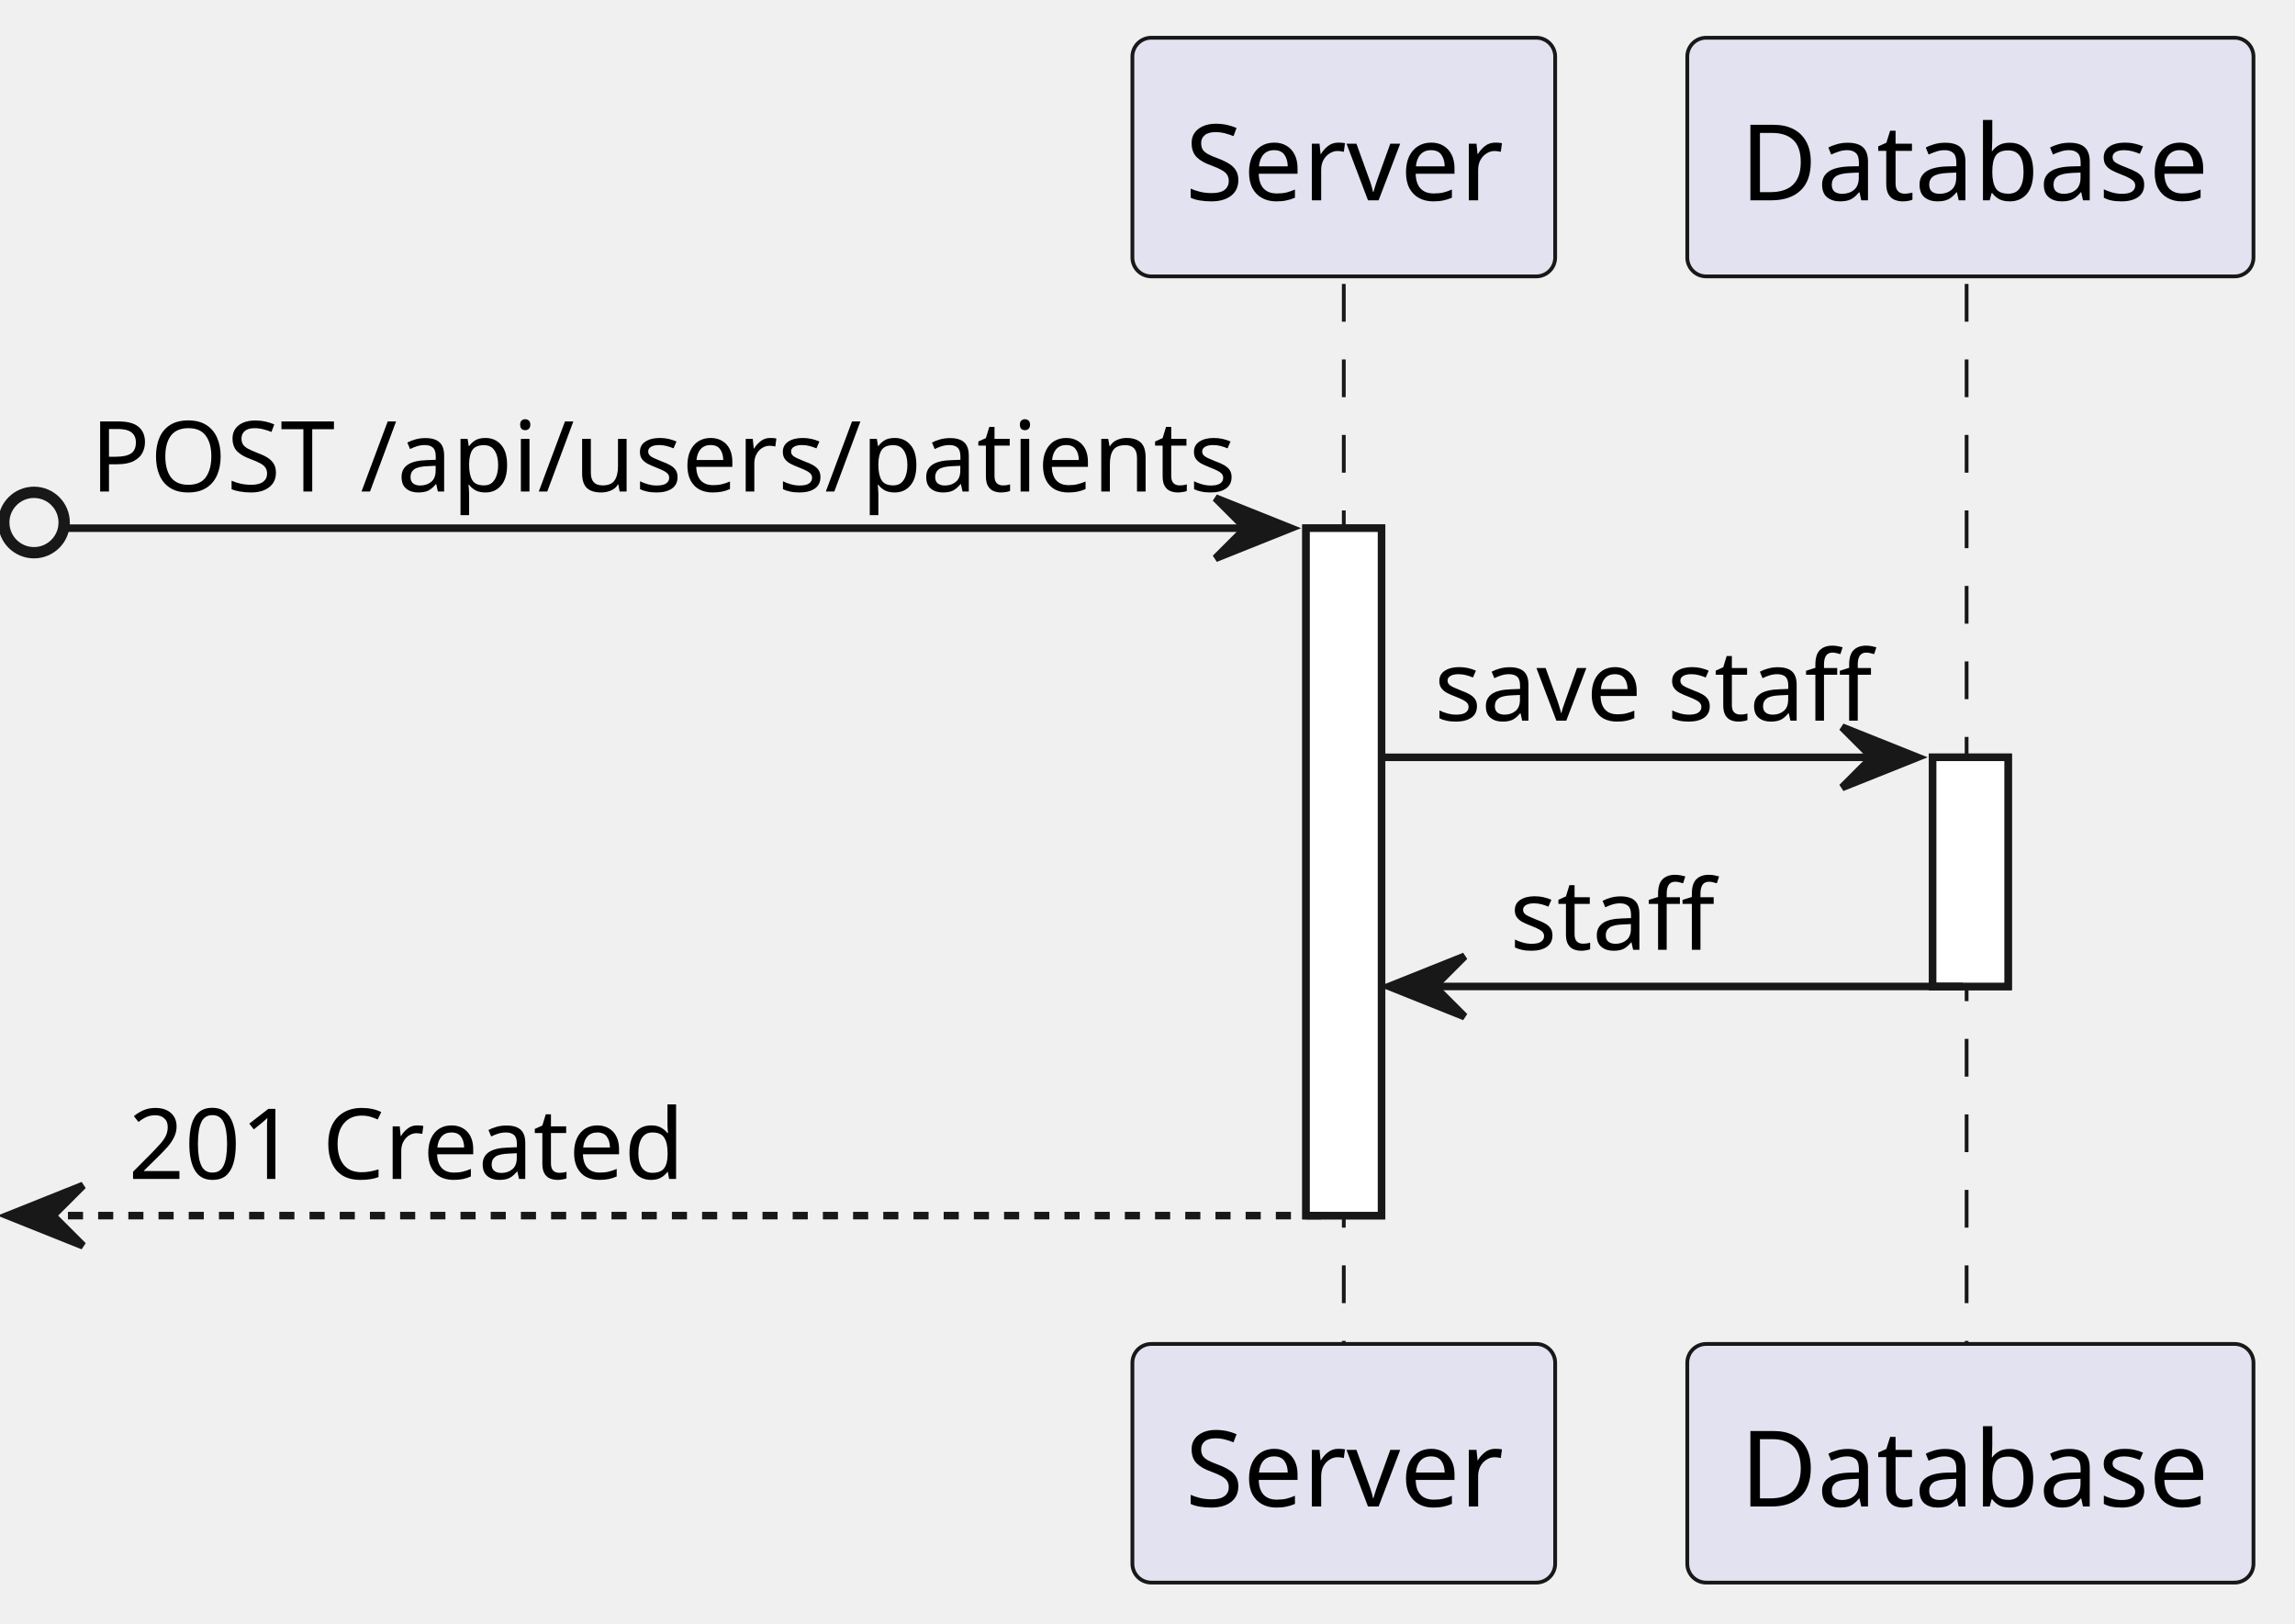
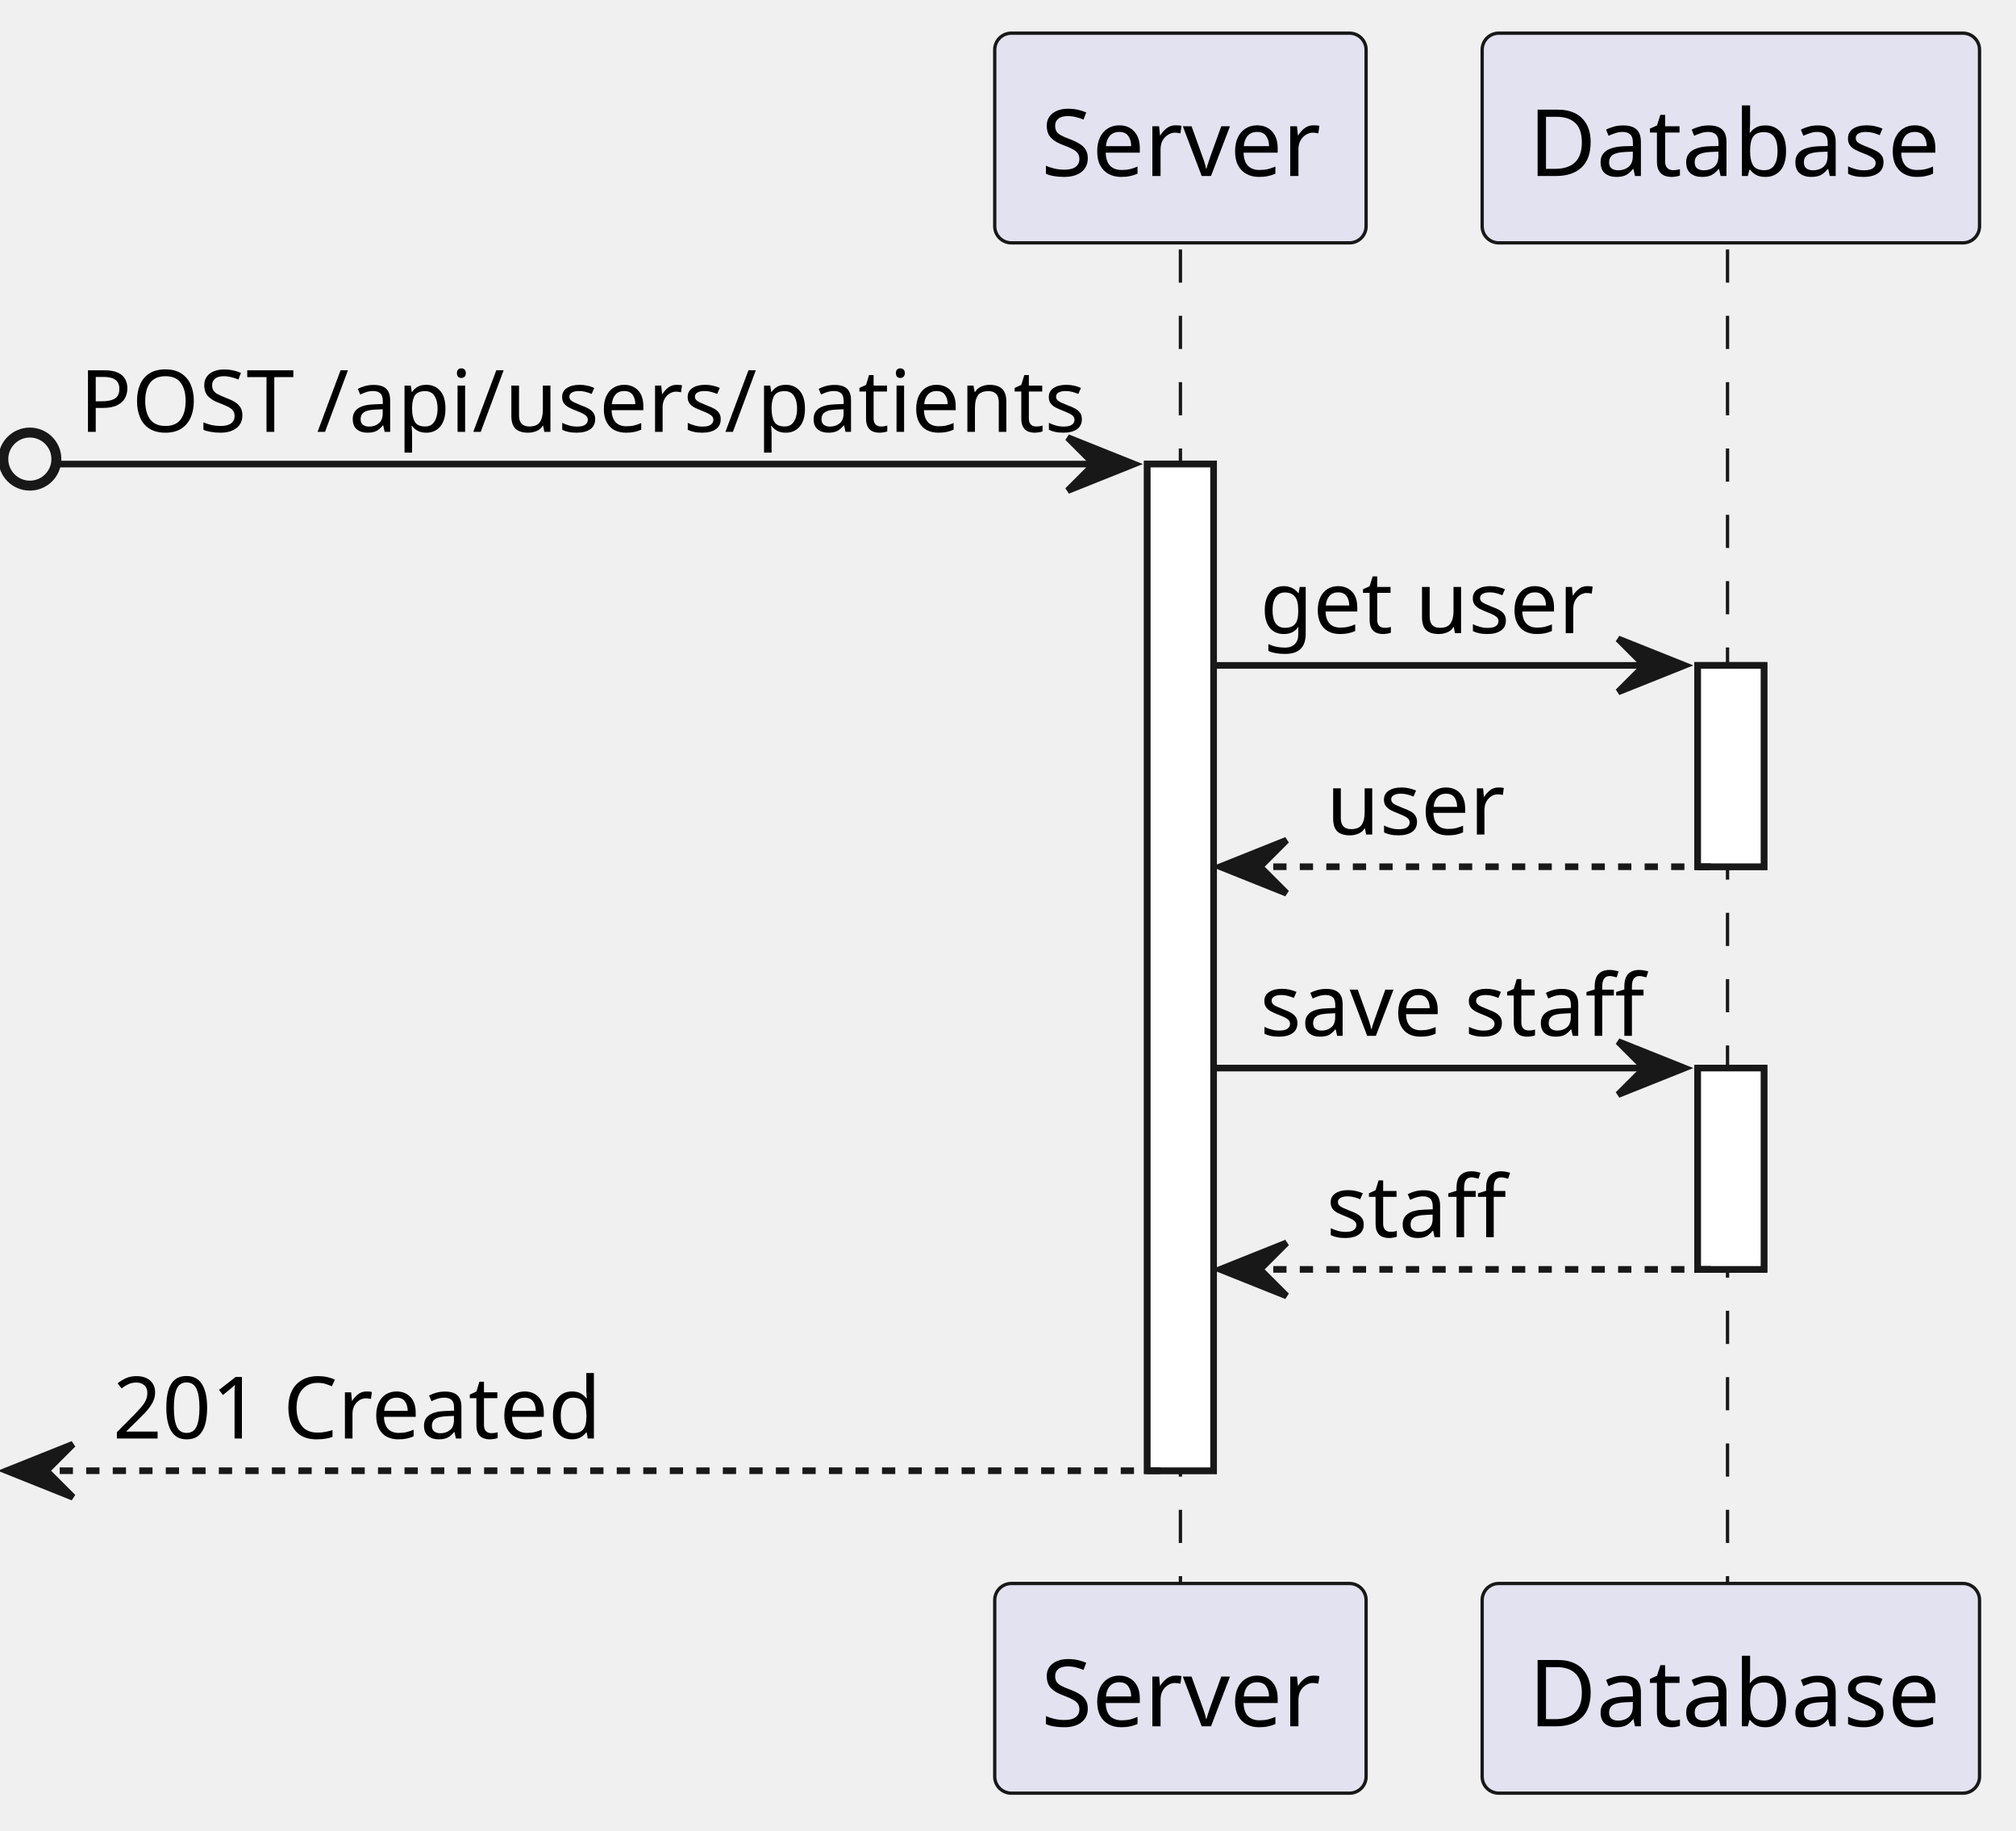
- <svg xmlns="http://www.w3.org/2000/svg" contentStyleType="text/css" height="215px" preserveAspectRatio="none" style="width:304px;height:215px;background:#FFFFFF;" version="1.1" viewBox="0 0 304 215" width="304px" zoomAndPan="magnify">
+ <svg xmlns="http://www.w3.org/2000/svg" contentStyleType="text/css" height="276px" preserveAspectRatio="none" style="width:304px;height:276px;background:#FFFFFF;" version="1.1" viewBox="0 0 304 276" width="304px" zoomAndPan="magnify">
  <defs />
  <g>
-     <rect fill="#FFFFFF" height="91.055" style="stroke:#181818;stroke-width:1.0;" width="10" x="173" y="69.961" />
+     <rect fill="#FFFFFF" height="151.758" style="stroke:#181818;stroke-width:1.0;" width="10" x="173" y="69.961" />
    <rect fill="#FFFFFF" height="30.352" style="stroke:#181818;stroke-width:1.0;" width="10" x="256" y="100.312" />
-     <line style="stroke:#181818;stroke-width:0.5;stroke-dasharray:5.0,5.0;" x1="178" x2="178" y1="37.609" y2="179.016" />
-     <line style="stroke:#181818;stroke-width:0.5;stroke-dasharray:5.0,5.0;" x1="260.5" x2="260.5" y1="37.609" y2="179.016" />
+     <rect fill="#FFFFFF" height="30.352" style="stroke:#181818;stroke-width:1.0;" width="10" x="256" y="161.016" />
+     <line style="stroke:#181818;stroke-width:0.5;stroke-dasharray:5.0,5.0;" x1="178" x2="178" y1="37.609" y2="239.719" />
+     <line style="stroke:#181818;stroke-width:0.5;stroke-dasharray:5.0,5.0;" x1="260.5" x2="260.5" y1="37.609" y2="239.719" />
    <rect fill="#E2E2F0" height="31.609" rx="2.5" ry="2.5" style="stroke:#181818;stroke-width:0.5;" width="56" x="150" y="5" />
    <text fill="#000000" font-family="sans-serif" font-size="14" lengthAdjust="spacing" textLength="42" x="157" y="26.533">Server</text>
-     <rect fill="#E2E2F0" height="31.609" rx="2.5" ry="2.5" style="stroke:#181818;stroke-width:0.5;" width="56" x="150" y="178.016" />
-     <text fill="#000000" font-family="sans-serif" font-size="14" lengthAdjust="spacing" textLength="42" x="157" y="199.549">Server</text>
+     <rect fill="#E2E2F0" height="31.609" rx="2.5" ry="2.5" style="stroke:#181818;stroke-width:0.5;" width="56" x="150" y="238.719" />
+     <text fill="#000000" font-family="sans-serif" font-size="14" lengthAdjust="spacing" textLength="42" x="157" y="260.252">Server</text>
    <rect fill="#E2E2F0" height="31.609" rx="2.5" ry="2.5" style="stroke:#181818;stroke-width:0.5;" width="75" x="223.5" y="5" />
    <text fill="#000000" font-family="sans-serif" font-size="14" lengthAdjust="spacing" textLength="61" x="230.5" y="26.533">Database</text>
-     <rect fill="#E2E2F0" height="31.609" rx="2.5" ry="2.5" style="stroke:#181818;stroke-width:0.5;" width="75" x="223.5" y="178.016" />
-     <text fill="#000000" font-family="sans-serif" font-size="14" lengthAdjust="spacing" textLength="61" x="230.5" y="199.549">Database</text>
-     <rect fill="#FFFFFF" height="91.055" style="stroke:#181818;stroke-width:1.0;" width="10" x="173" y="69.961" />
+     <rect fill="#E2E2F0" height="31.609" rx="2.5" ry="2.5" style="stroke:#181818;stroke-width:0.5;" width="75" x="223.5" y="238.719" />
+     <text fill="#000000" font-family="sans-serif" font-size="14" lengthAdjust="spacing" textLength="61" x="230.5" y="260.252">Database</text>
+     <rect fill="#FFFFFF" height="151.758" style="stroke:#181818;stroke-width:1.0;" width="10" x="173" y="69.961" />
    <rect fill="#FFFFFF" height="30.352" style="stroke:#181818;stroke-width:1.0;" width="10" x="256" y="100.312" />
+     <rect fill="#FFFFFF" height="30.352" style="stroke:#181818;stroke-width:1.0;" width="10" x="256" y="161.016" />
    <ellipse cx="4.5" cy="69.211" fill="none" rx="4" ry="4" style="stroke:#181818;stroke-width:1.5;" />
    <polygon fill="#181818" points="161,65.961,171,69.961,161,73.961,165,69.961" style="stroke:#181818;stroke-width:1.0;" />
    <line style="stroke:#181818;stroke-width:1.0;" x1="9" x2="167" y1="69.961" y2="69.961" />
    <text fill="#000000" font-family="sans-serif" font-size="13" lengthAdjust="spacing" textLength="146" x="12" y="65.105">POST /api/users/patients</text>
    <polygon fill="#181818" points="244,96.312,254,100.312,244,104.312,248,100.312" style="stroke:#181818;stroke-width:1.0;" />
    <line style="stroke:#181818;stroke-width:1.0;" x1="183" x2="250" y1="100.312" y2="100.312" />
-     <text fill="#000000" font-family="sans-serif" font-size="13" lengthAdjust="spacing" textLength="54" x="190" y="95.456">save staff</text>
+     <text fill="#000000" font-family="sans-serif" font-size="13" lengthAdjust="spacing" textLength="47" x="190" y="95.456">get user</text>
    <polygon fill="#181818" points="194,126.664,184,130.664,194,134.664,190,130.664" style="stroke:#181818;stroke-width:1.0;" />
-     <line style="stroke:#181818;stroke-width:1.0;" x1="188" x2="260" y1="130.664" y2="130.664" />
-     <text fill="#000000" font-family="sans-serif" font-size="13" lengthAdjust="spacing" textLength="24" x="200" y="125.808">staff</text>
-     <polygon fill="#181818" points="11,157.016,1,161.016,11,165.016,7,161.016" style="stroke:#181818;stroke-width:1.0;" />
-     <line style="stroke:#181818;stroke-width:1.0;stroke-dasharray:2.0,2.0;" x1="5" x2="177" y1="161.016" y2="161.016" />
-     <text fill="#000000" font-family="sans-serif" font-size="13" lengthAdjust="spacing" textLength="70" x="17" y="156.159">201 Created</text>
+     <line style="stroke:#181818;stroke-width:1.0;stroke-dasharray:2.0,2.0;" x1="188" x2="260" y1="130.664" y2="130.664" />
+     <text fill="#000000" font-family="sans-serif" font-size="13" lengthAdjust="spacing" textLength="25" x="200" y="125.808">user</text>
+     <polygon fill="#181818" points="244,157.016,254,161.016,244,165.016,248,161.016" style="stroke:#181818;stroke-width:1.0;" />
+     <line style="stroke:#181818;stroke-width:1.0;" x1="183" x2="250" y1="161.016" y2="161.016" />
+     <text fill="#000000" font-family="sans-serif" font-size="13" lengthAdjust="spacing" textLength="54" x="190" y="156.159">save staff</text>
+     <polygon fill="#181818" points="194,187.367,184,191.367,194,195.367,190,191.367" style="stroke:#181818;stroke-width:1.0;" />
+     <line style="stroke:#181818;stroke-width:1.0;stroke-dasharray:2.0,2.0;" x1="188" x2="260" y1="191.367" y2="191.367" />
+     <text fill="#000000" font-family="sans-serif" font-size="13" lengthAdjust="spacing" textLength="24" x="200" y="186.511">staff</text>
+     <polygon fill="#181818" points="11,217.719,1,221.719,11,225.719,7,221.719" style="stroke:#181818;stroke-width:1.0;" />
+     <line style="stroke:#181818;stroke-width:1.0;stroke-dasharray:2.0,2.0;" x1="5" x2="177" y1="221.719" y2="221.719" />
+     <text fill="#000000" font-family="sans-serif" font-size="13" lengthAdjust="spacing" textLength="70" x="17" y="216.862">201 Created</text>
  </g>
</svg>
